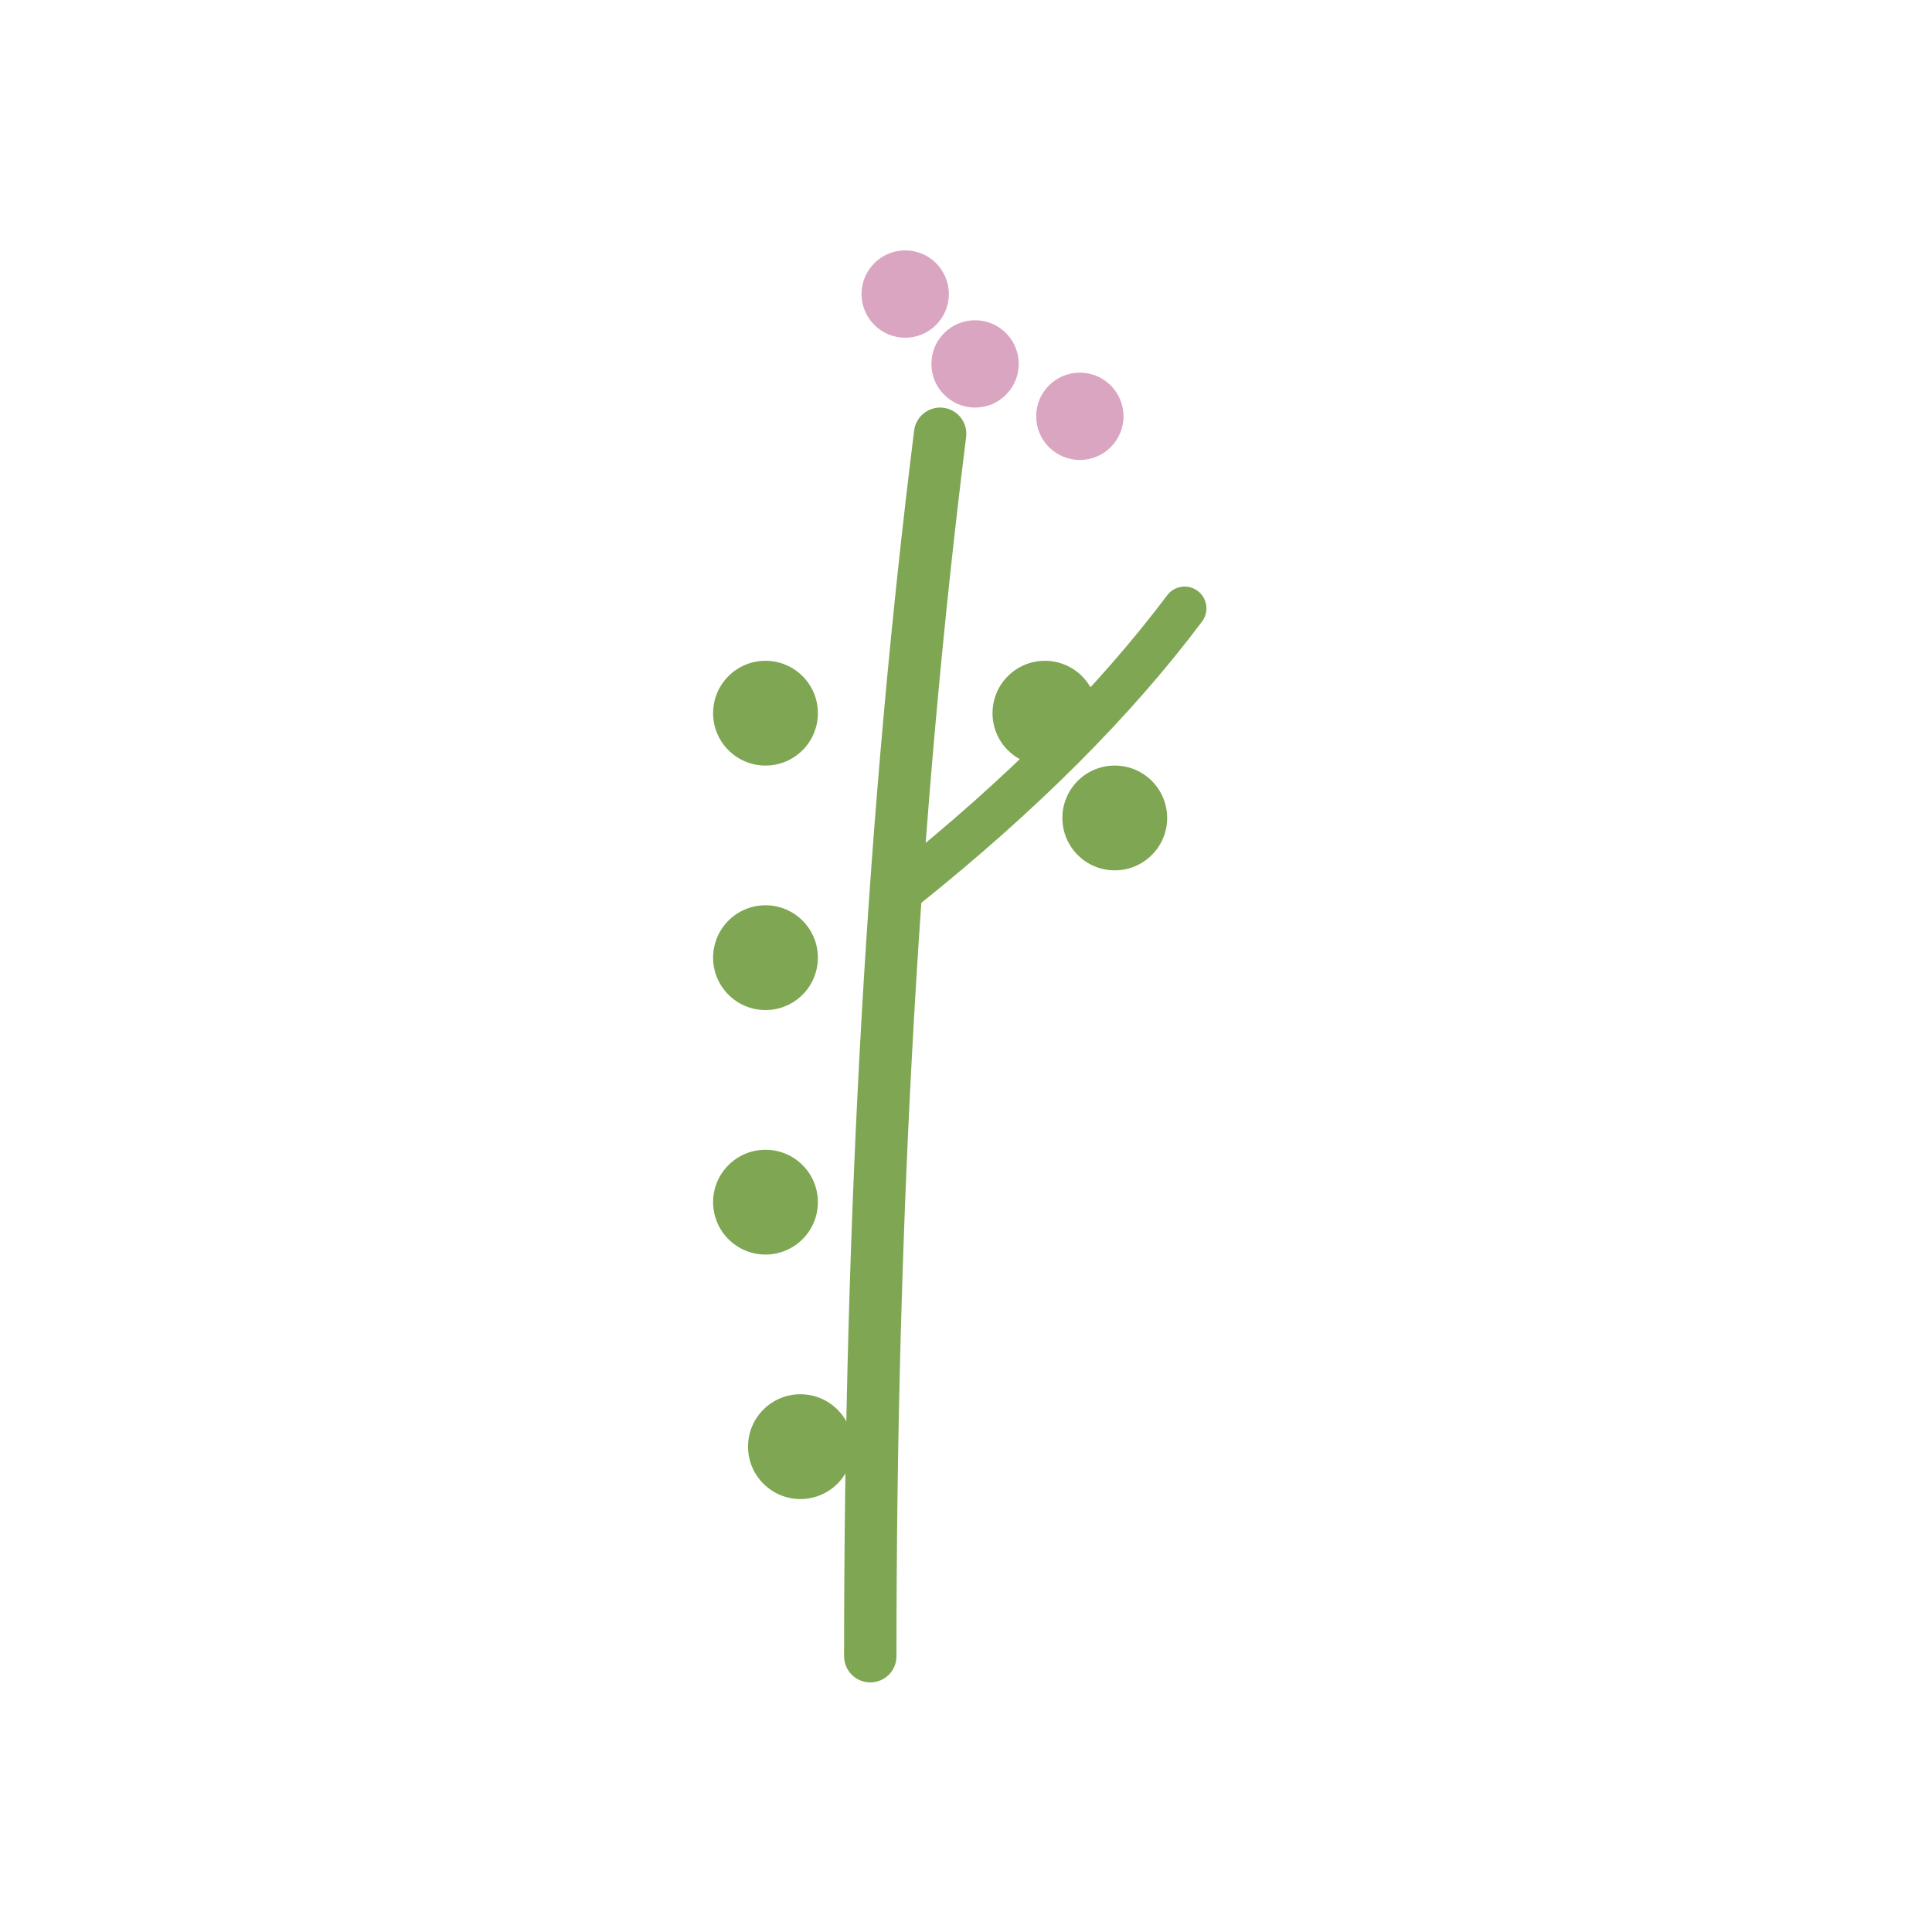
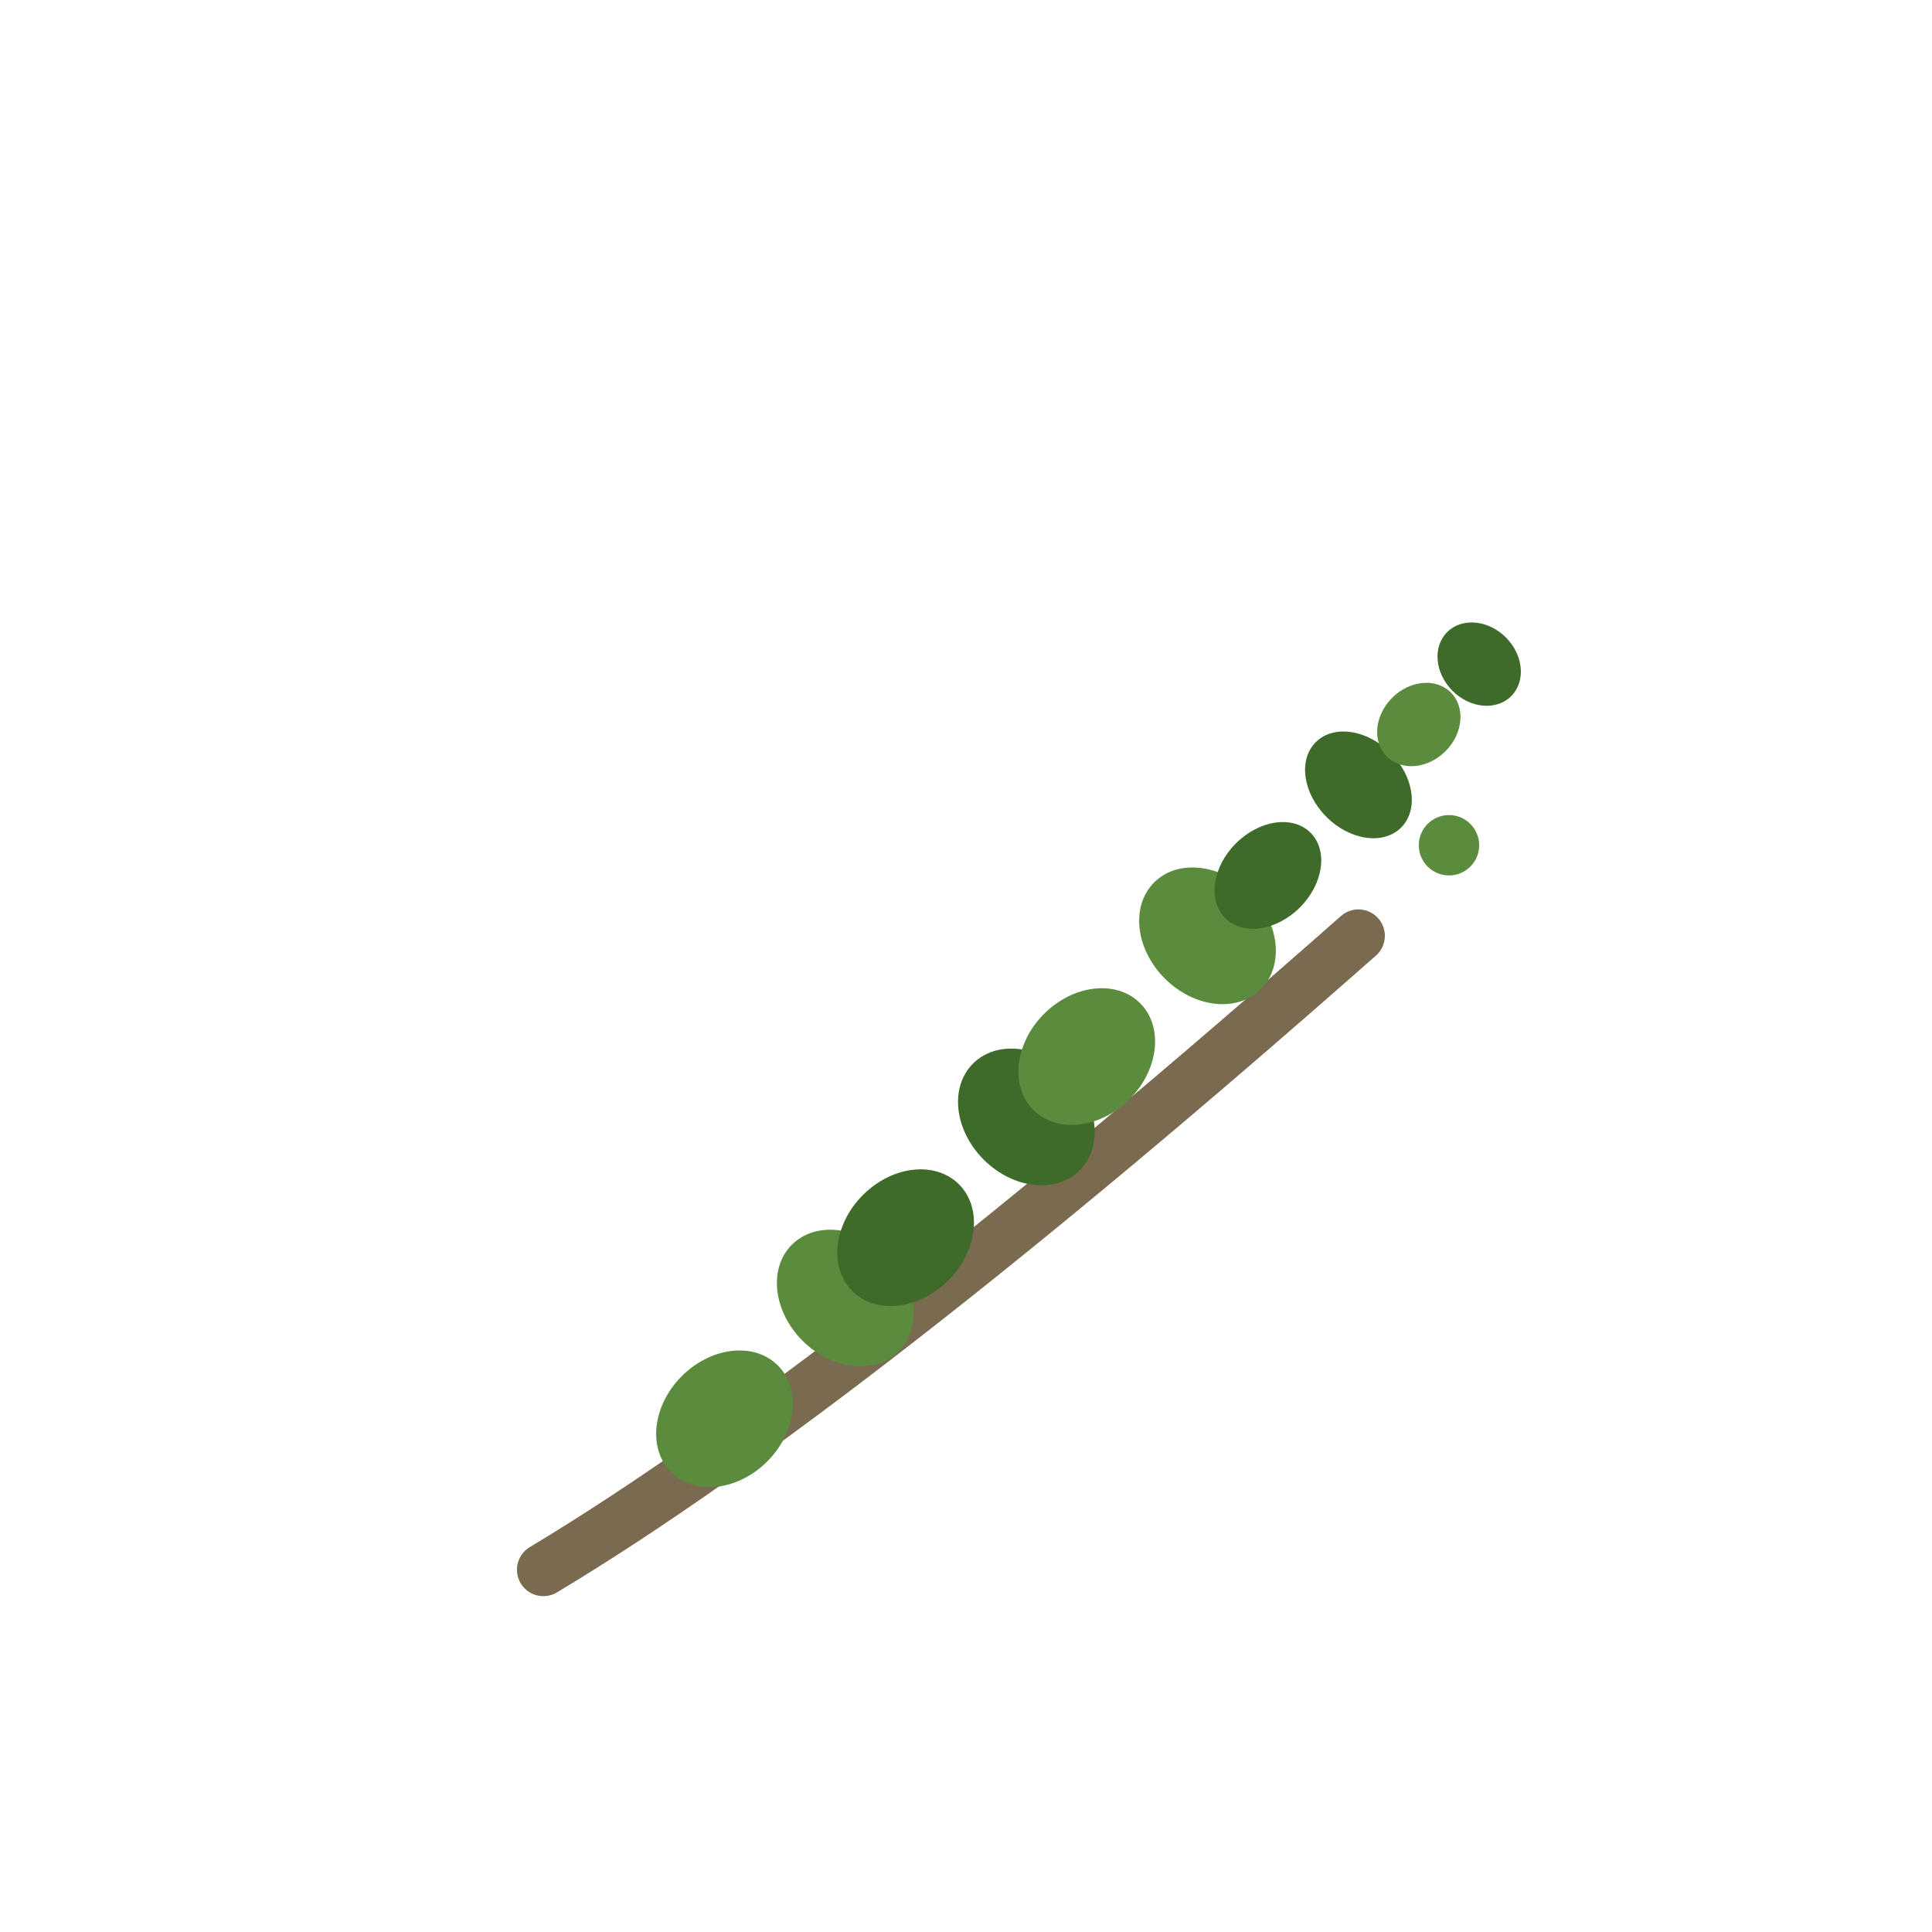
<svg xmlns="http://www.w3.org/2000/svg" viewBox="0 0 128 128">
-   <g transform="translate(-16.39 -10.60) scale(1.157)">
-     <path d="M64 104 Q64 66 68 34" fill="none" stroke="#7FA653" stroke-width="3" stroke-linecap="round" />
-     <path d="M66 60 Q76 52 82 44" fill="none" stroke="#7FA653" stroke-width="2.5" stroke-linecap="round" />
-     <circle cx="58" cy="50" r="3" fill="#7FA653" />
-     <circle cx="58" cy="64" r="3" fill="#7FA653" />
-     <circle cx="58" cy="78" r="3" fill="#7FA653" />
-     <circle cx="60" cy="92" r="3" fill="#7FA653" />
-     <circle cx="74" cy="50" r="3" fill="#7FA653" />
-     <circle cx="78" cy="56" r="3" fill="#7FA653" />
-     <circle cx="70" cy="30" r="2.5" fill="#D9A5C0" />
-     <circle cx="76" cy="33" r="2.5" fill="#D9A5C0" />
-     <circle cx="66" cy="26" r="2.5" fill="#D9A5C0" />
-   </g>
+   <path d="M36 104 Q56 92 90 62" fill="none" stroke="#7A6A4F" stroke-width="3.5" stroke-linecap="round" />
+   <ellipse cx="48" cy="94" rx="5" ry="4" transform="rotate(-45 48 94)" fill="#5B8C3E" />
+   <ellipse cx="56" cy="86" rx="5" ry="4" transform="rotate(45 56 86)" fill="#5B8C3E" />
+   <ellipse cx="60" cy="82" rx="5" ry="4" transform="rotate(-45 60 82)" fill="#3E6B2A" />
+   <ellipse cx="68" cy="74" rx="5" ry="4" transform="rotate(45 68 74)" fill="#3E6B2A" />
+   <ellipse cx="72" cy="70" rx="5" ry="4" transform="rotate(-45 72 70)" fill="#5B8C3E" />
+   <ellipse cx="80" cy="62" rx="5" ry="4" transform="rotate(45 80 62)" fill="#5B8C3E" />
+   <ellipse cx="84" cy="58" rx="4" ry="3" transform="rotate(-45 84 58)" fill="#3E6B2A" />
+   <ellipse cx="90" cy="52" rx="4" ry="3" transform="rotate(45 90 52)" fill="#3E6B2A" />
+   <ellipse cx="94" cy="48" rx="3" ry="2.5" transform="rotate(-45 94 48)" fill="#5B8C3E" />
+   <ellipse cx="98" cy="44" rx="3" ry="2.5" transform="rotate(45 98 44)" fill="#3E6B2A" />
+   <circle cx="96" cy="56" r="2" fill="#5B8C3E" />
</svg>
